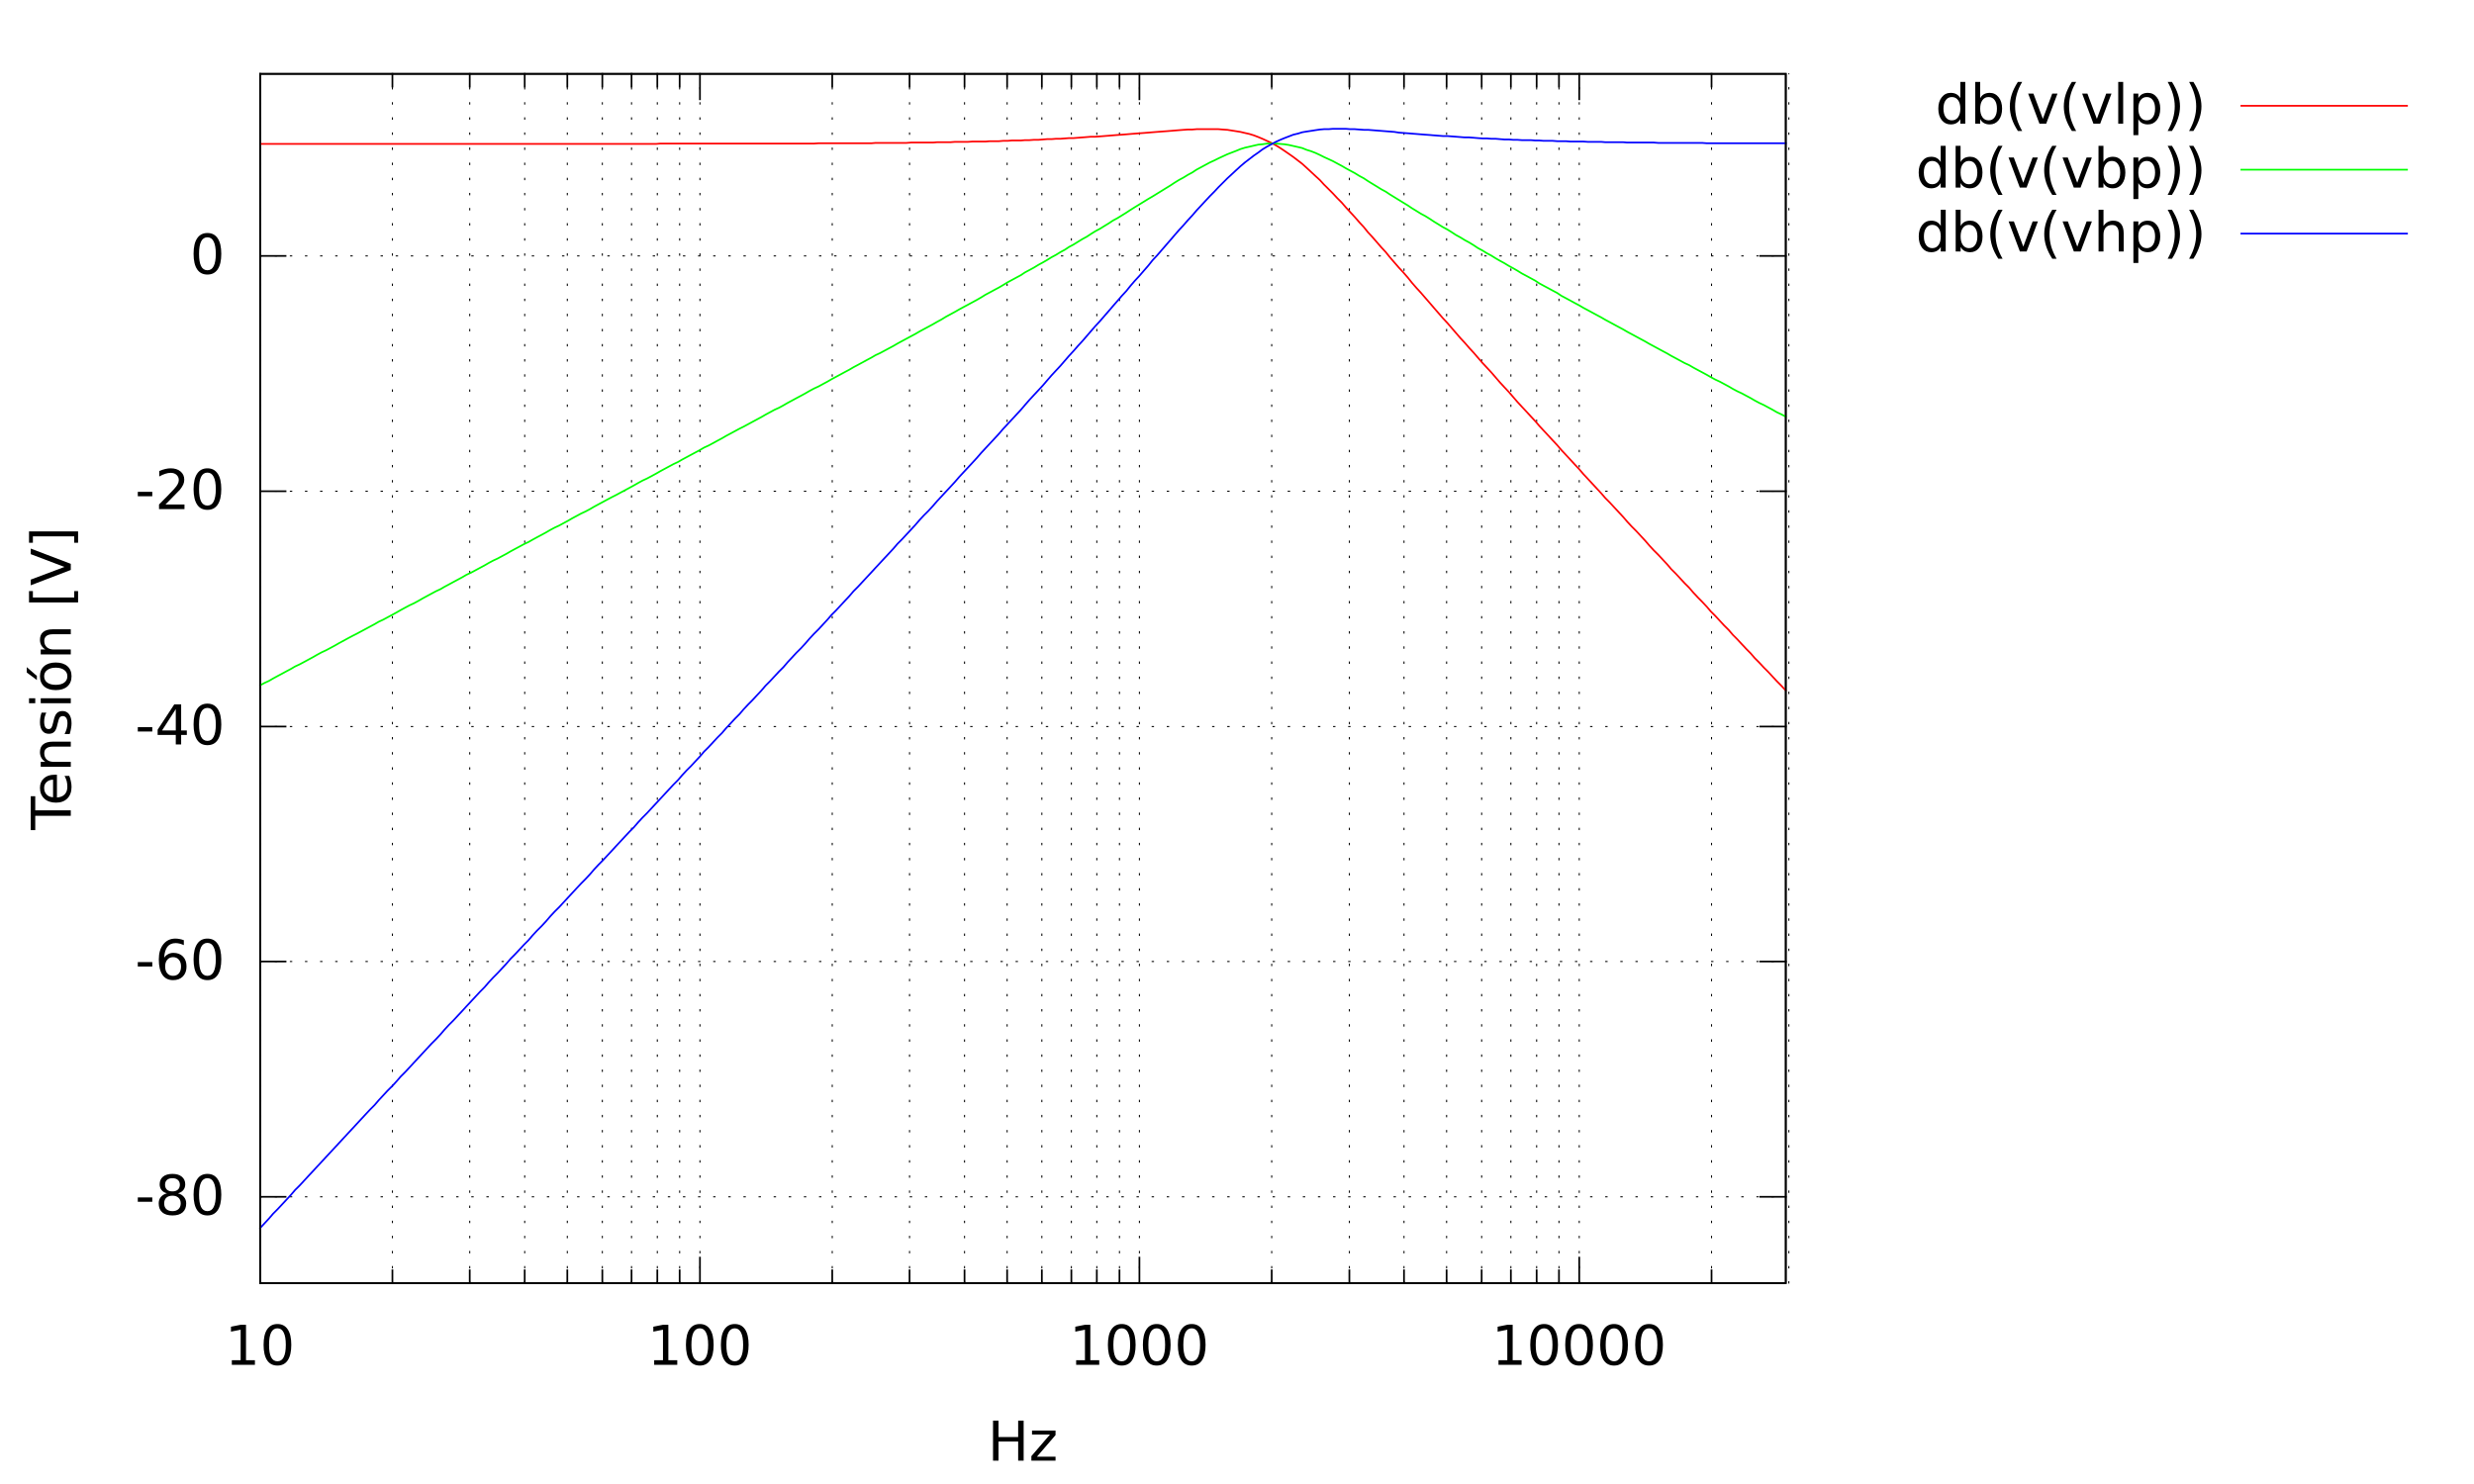
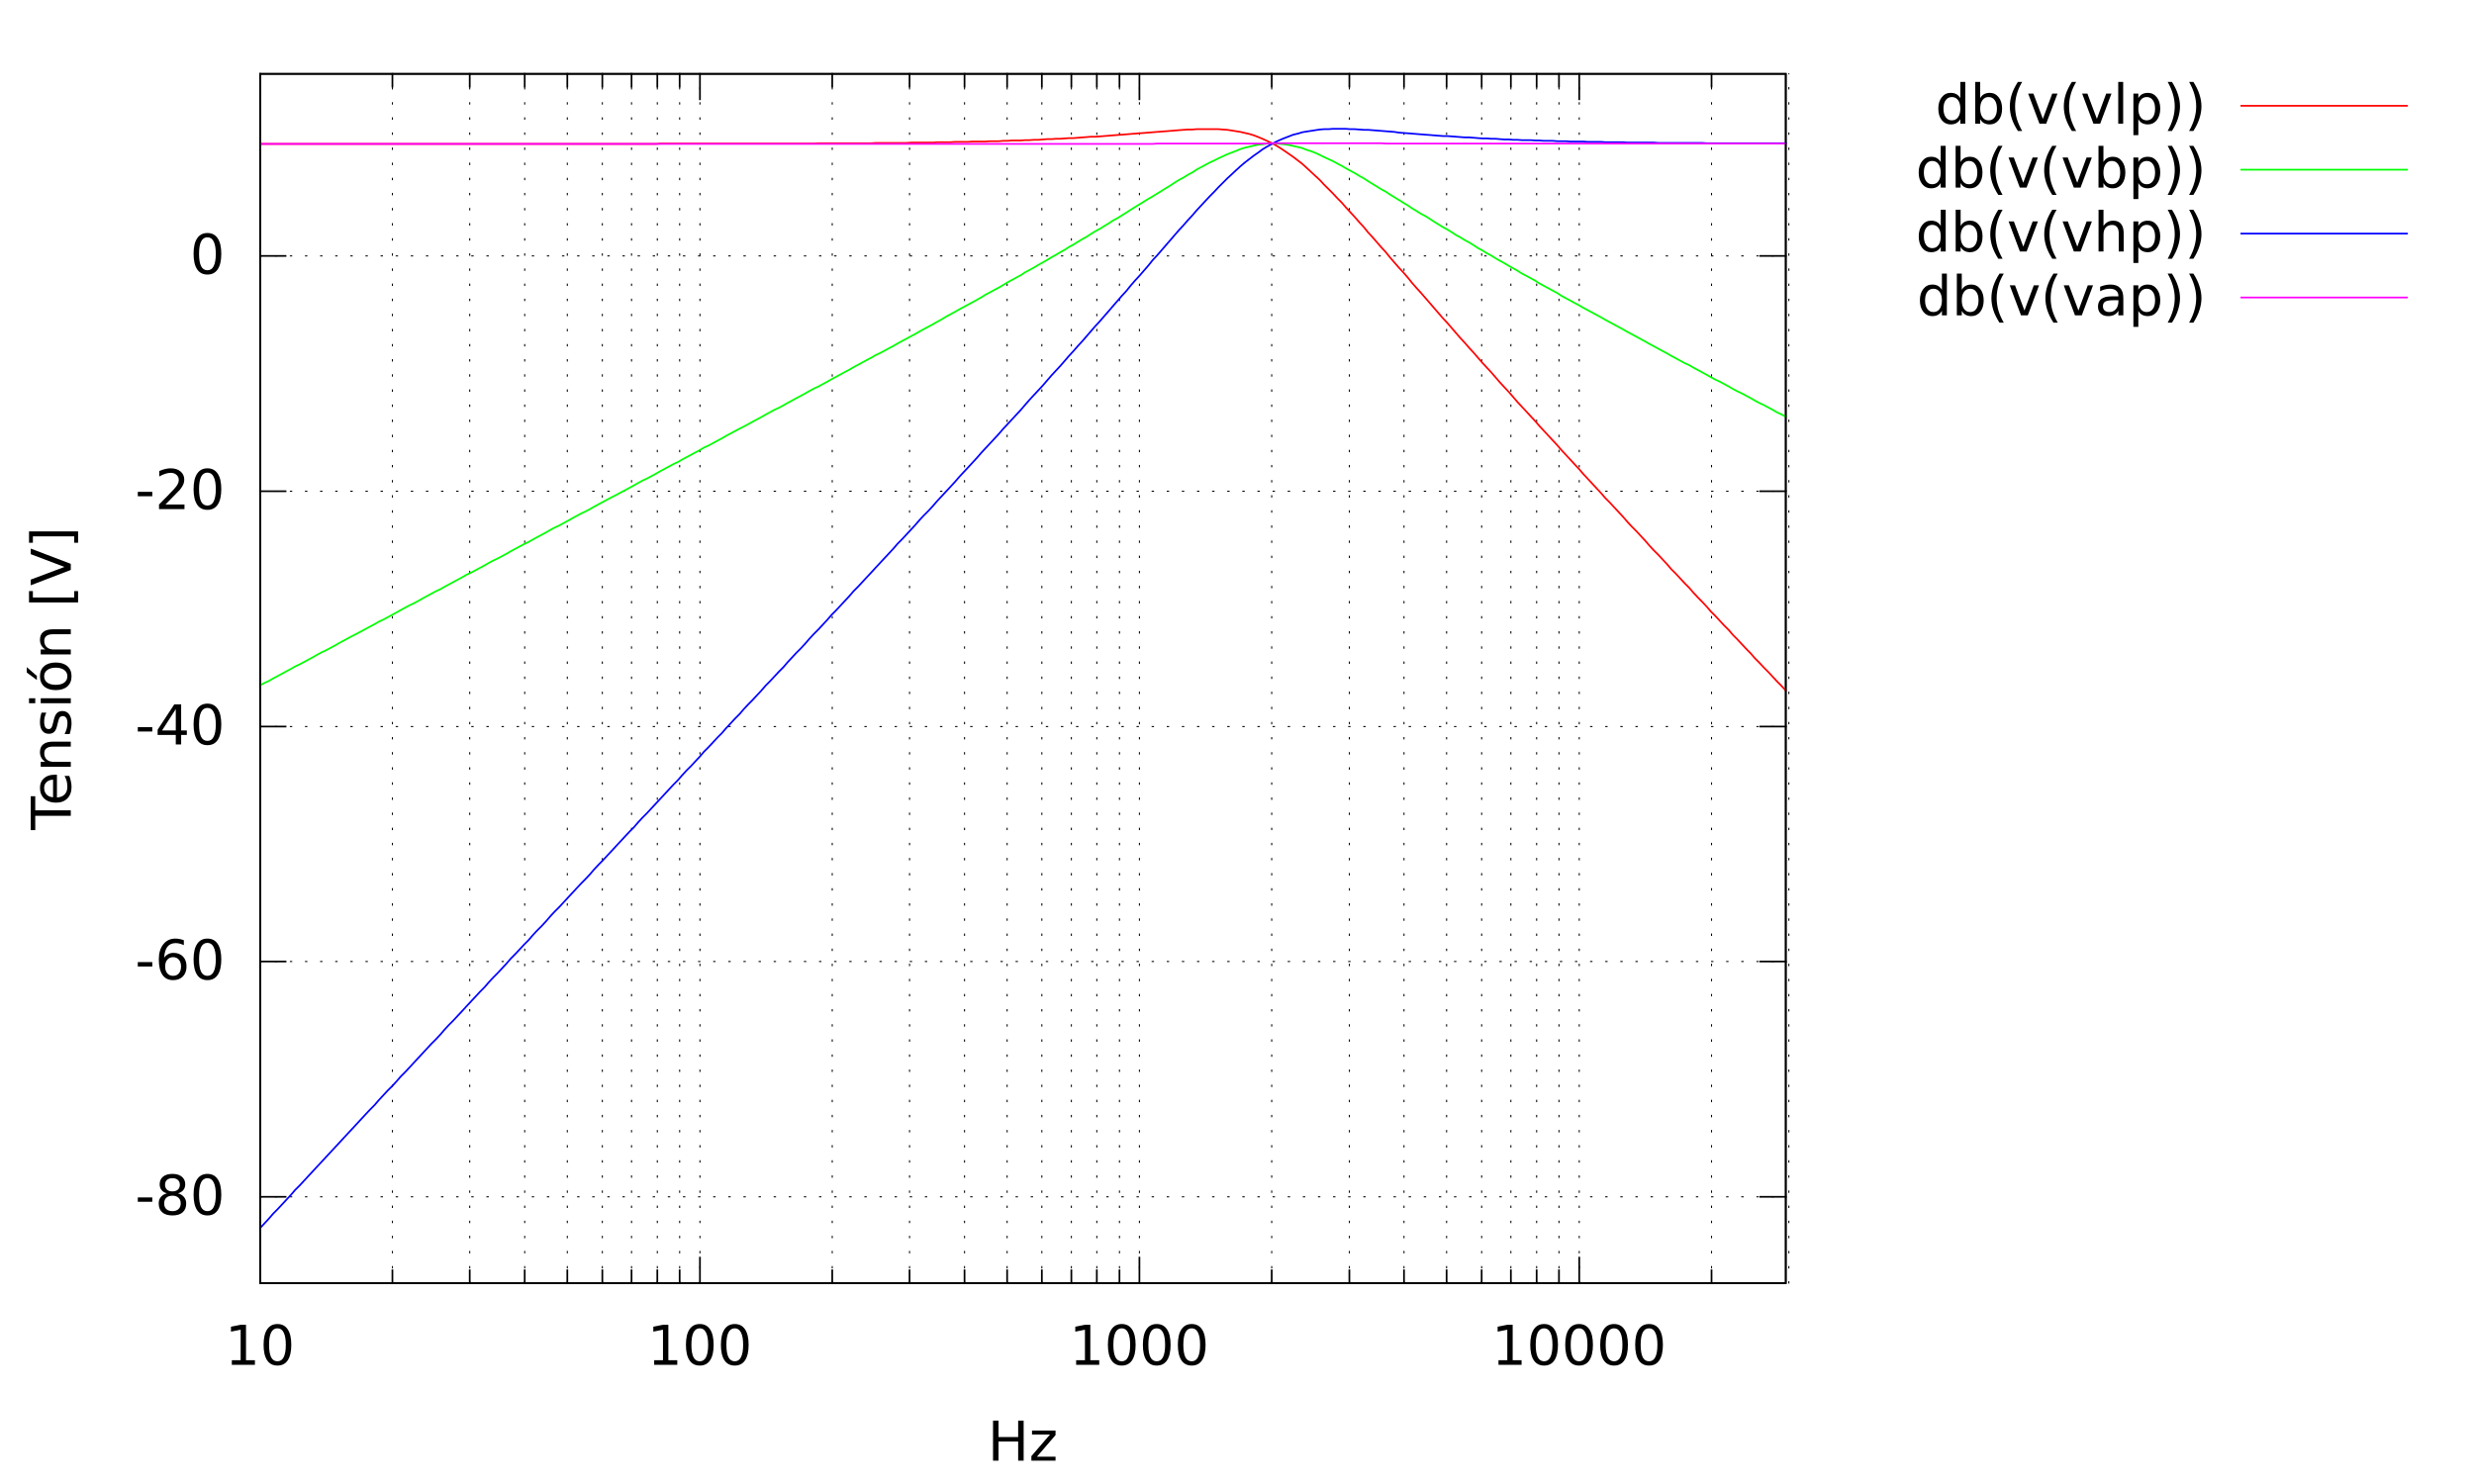
<svg xmlns="http://www.w3.org/2000/svg" viewBox="0 0 480 288" height="288" width="480" xml:space="preserve" id="svg2" version="1.1">
  <defs id="defs6" />
  <g transform="matrix(1.333333,0,0,-1.333333,0,288)" id="g10">
    <g transform="scale(0.1)" id="g12">
      <path id="path14" style="fill:none;stroke:#000000;stroke-width:1.5;stroke-linecap:square;stroke-linejoin:miter;stroke-miterlimit:3.8;stroke-dasharray:2, 20;stroke-dashoffset:0;stroke-opacity:1" d="m 378.52,418.012 h 2220" />
      <path id="path16" style="fill:none;stroke:#000000;stroke-width:2.5;stroke-linecap:square;stroke-linejoin:miter;stroke-miterlimit:3.8;stroke-dasharray:none;stroke-opacity:1" d="m 378.52,418.012 h 36.992" />
      <path id="path18" style="fill:none;stroke:#000000;stroke-width:2.5;stroke-linecap:square;stroke-linejoin:miter;stroke-miterlimit:3.8;stroke-dasharray:none;stroke-opacity:1" d="m 2598.52,418.012 h -37.04" />
      <g transform="scale(10)" id="g20">
        <text id="text24" style="font-variant:normal;font-weight:normal;font-size:8px;font-family:'DejaVu Sans';-inkscape-font-specification:DejaVuSans;writing-mode:lr-tb;fill:#000000;fill-opacity:1;fill-rule:nonzero;stroke:none" transform="matrix(1,0,0,-1,19.6602,39.1992)">
          <tspan id="tspan22" y="0" x="0 2.88 7.968">-80</tspan>
        </text>
      </g>
      <path id="path26" style="fill:none;stroke:#000000;stroke-width:1.5;stroke-linecap:square;stroke-linejoin:miter;stroke-miterlimit:3.8;stroke-dasharray:2, 20;stroke-dashoffset:0;stroke-opacity:1" d="m 378.52,760.512 h 2220" />
      <path id="path28" style="fill:none;stroke:#000000;stroke-width:2.5;stroke-linecap:square;stroke-linejoin:miter;stroke-miterlimit:3.8;stroke-dasharray:none;stroke-opacity:1" d="m 378.52,760.512 h 36.992" />
      <path id="path30" style="fill:none;stroke:#000000;stroke-width:2.5;stroke-linecap:square;stroke-linejoin:miter;stroke-miterlimit:3.8;stroke-dasharray:none;stroke-opacity:1" d="m 2598.52,760.512 h -37.04" />
      <g transform="scale(10)" id="g32">
        <text id="text36" style="font-variant:normal;font-weight:normal;font-size:8px;font-family:'DejaVu Sans';-inkscape-font-specification:DejaVuSans;writing-mode:lr-tb;fill:#000000;fill-opacity:1;fill-rule:nonzero;stroke:none" transform="matrix(1,0,0,-1,19.6602,73.4492)">
          <tspan id="tspan34" y="0" x="0 2.88 7.968">-60</tspan>
        </text>
      </g>
      <path id="path38" style="fill:none;stroke:#000000;stroke-width:1.5;stroke-linecap:square;stroke-linejoin:miter;stroke-miterlimit:3.8;stroke-dasharray:2, 20;stroke-dashoffset:0;stroke-opacity:1" d="m 378.52,1102.5 h 2220" />
      <path id="path40" style="fill:none;stroke:#000000;stroke-width:2.5;stroke-linecap:square;stroke-linejoin:miter;stroke-miterlimit:3.8;stroke-dasharray:none;stroke-opacity:1" d="m 378.52,1102.5 h 36.992" />
      <path id="path42" style="fill:none;stroke:#000000;stroke-width:2.5;stroke-linecap:square;stroke-linejoin:miter;stroke-miterlimit:3.8;stroke-dasharray:none;stroke-opacity:1" d="m 2598.52,1102.5 h -37.04" />
      <g transform="scale(10)" id="g44">
        <text id="text48" style="font-variant:normal;font-weight:normal;font-size:8px;font-family:'DejaVu Sans';-inkscape-font-specification:DejaVuSans;writing-mode:lr-tb;fill:#000000;fill-opacity:1;fill-rule:nonzero;stroke:none" transform="matrix(1,0,0,-1,19.6602,107.648)">
          <tspan id="tspan46" y="0" x="0 2.88 7.968">-40</tspan>
        </text>
      </g>
      <path id="path50" style="fill:none;stroke:#000000;stroke-width:1.5;stroke-linecap:square;stroke-linejoin:miter;stroke-miterlimit:3.8;stroke-dasharray:2, 20;stroke-dashoffset:0;stroke-opacity:1" d="m 378.52,1445 h 2220" />
      <path id="path52" style="fill:none;stroke:#000000;stroke-width:2.5;stroke-linecap:square;stroke-linejoin:miter;stroke-miterlimit:3.8;stroke-dasharray:none;stroke-opacity:1" d="m 378.52,1445 h 36.992" />
      <path id="path54" style="fill:none;stroke:#000000;stroke-width:2.5;stroke-linecap:square;stroke-linejoin:miter;stroke-miterlimit:3.8;stroke-dasharray:none;stroke-opacity:1" d="m 2598.52,1445 h -37.04" />
      <g transform="scale(10)" id="g56">
        <text id="text60" style="font-variant:normal;font-weight:normal;font-size:8px;font-family:'DejaVu Sans';-inkscape-font-specification:DejaVuSans;writing-mode:lr-tb;fill:#000000;fill-opacity:1;fill-rule:nonzero;stroke:none" transform="matrix(1,0,0,-1,19.6602,141.898)">
          <tspan id="tspan58" y="0" x="0 2.88 7.968">-20</tspan>
        </text>
      </g>
      <path id="path62" style="fill:none;stroke:#000000;stroke-width:1.5;stroke-linecap:square;stroke-linejoin:miter;stroke-miterlimit:3.8;stroke-dasharray:2, 20;stroke-dashoffset:0;stroke-opacity:1" d="m 378.52,1787.5 h 2220" />
      <path id="path64" style="fill:none;stroke:#000000;stroke-width:2.5;stroke-linecap:square;stroke-linejoin:miter;stroke-miterlimit:3.8;stroke-dasharray:none;stroke-opacity:1" d="m 378.52,1787.5 h 36.992" />
      <path id="path66" style="fill:none;stroke:#000000;stroke-width:2.5;stroke-linecap:square;stroke-linejoin:miter;stroke-miterlimit:3.8;stroke-dasharray:none;stroke-opacity:1" d="m 2598.52,1787.5 h -37.04" />
      <g transform="scale(10)" id="g68">
        <text id="text72" style="font-variant:normal;font-weight:normal;font-size:8px;font-family:'DejaVu Sans';-inkscape-font-specification:DejaVuSans;writing-mode:lr-tb;fill:#000000;fill-opacity:1;fill-rule:nonzero;stroke:none" transform="matrix(1,0,0,-1,27.6367,176.148)">
          <tspan id="tspan70" y="0" x="0">0</tspan>
        </text>
      </g>
      <path id="path74" style="fill:none;stroke:#000000;stroke-width:1.5;stroke-linecap:square;stroke-linejoin:miter;stroke-miterlimit:3.8;stroke-dasharray:2, 20;stroke-dashoffset:0;stroke-opacity:1" d="m 378.52,292.5 v 1760" />
      <path id="path76" style="fill:none;stroke:#000000;stroke-width:2.5;stroke-linecap:square;stroke-linejoin:miter;stroke-miterlimit:3.8;stroke-dasharray:none;stroke-opacity:1" d="m 378.52,292.5 v 36.988" />
      <path id="path78" style="fill:none;stroke:#000000;stroke-width:2.5;stroke-linecap:square;stroke-linejoin:miter;stroke-miterlimit:3.8;stroke-dasharray:none;stroke-opacity:1" d="m 378.52,2052.5 v -36.99" />
      <g transform="scale(10)" id="g80">
        <text id="text84" style="font-variant:normal;font-weight:normal;font-size:8px;font-family:'DejaVu Sans';-inkscape-font-specification:DejaVuSans;writing-mode:lr-tb;fill:#000000;fill-opacity:1;fill-rule:nonzero;stroke:none" transform="matrix(1,0,0,-1,32.7344,17.3477)">
          <tspan id="tspan82" y="0" x="0 5.088">10</tspan>
        </text>
      </g>
      <path id="path86" style="fill:none;stroke:#000000;stroke-width:1.5;stroke-linecap:square;stroke-linejoin:miter;stroke-miterlimit:3.8;stroke-dasharray:2, 20;stroke-dashoffset:0;stroke-opacity:1" d="m 571.02,292.5 v 1760" />
      <path id="path88" style="fill:none;stroke:#000000;stroke-width:2.5;stroke-linecap:square;stroke-linejoin:miter;stroke-miterlimit:3.8;stroke-dasharray:none;stroke-opacity:1" d="m 571.02,292.5 v 18.52" />
      <path id="path90" style="fill:none;stroke:#000000;stroke-width:2.5;stroke-linecap:square;stroke-linejoin:miter;stroke-miterlimit:3.8;stroke-dasharray:none;stroke-opacity:1" d="m 571.02,2052.5 v -18.52" />
      <path id="path92" style="fill:none;stroke:#000000;stroke-width:1.5;stroke-linecap:square;stroke-linejoin:miter;stroke-miterlimit:3.8;stroke-dasharray:2, 20;stroke-dashoffset:0;stroke-opacity:1" d="m 683.52,292.5 v 1760" />
      <path id="path94" style="fill:none;stroke:#000000;stroke-width:2.5;stroke-linecap:square;stroke-linejoin:miter;stroke-miterlimit:3.8;stroke-dasharray:none;stroke-opacity:1" d="m 683.52,292.5 v 18.52" />
      <path id="path96" style="fill:none;stroke:#000000;stroke-width:2.5;stroke-linecap:square;stroke-linejoin:miter;stroke-miterlimit:3.8;stroke-dasharray:none;stroke-opacity:1" d="m 683.52,2052.5 v -18.52" />
      <path id="path98" style="fill:none;stroke:#000000;stroke-width:1.5;stroke-linecap:square;stroke-linejoin:miter;stroke-miterlimit:3.8;stroke-dasharray:2, 20;stroke-dashoffset:0;stroke-opacity:1" d="m 763.52,292.5 v 1760" />
      <path id="path100" style="fill:none;stroke:#000000;stroke-width:2.5;stroke-linecap:square;stroke-linejoin:miter;stroke-miterlimit:3.8;stroke-dasharray:none;stroke-opacity:1" d="m 763.52,292.5 v 18.52" />
      <path id="path102" style="fill:none;stroke:#000000;stroke-width:2.5;stroke-linecap:square;stroke-linejoin:miter;stroke-miterlimit:3.8;stroke-dasharray:none;stroke-opacity:1" d="m 763.52,2052.5 v -18.52" />
      <path id="path104" style="fill:none;stroke:#000000;stroke-width:1.5;stroke-linecap:square;stroke-linejoin:miter;stroke-miterlimit:3.8;stroke-dasharray:2, 20;stroke-dashoffset:0;stroke-opacity:1" d="m 825.512,292.5 v 1760" />
      <path id="path106" style="fill:none;stroke:#000000;stroke-width:2.5;stroke-linecap:square;stroke-linejoin:miter;stroke-miterlimit:3.8;stroke-dasharray:none;stroke-opacity:1" d="m 825.512,292.5 v 18.52" />
      <path id="path108" style="fill:none;stroke:#000000;stroke-width:2.5;stroke-linecap:square;stroke-linejoin:miter;stroke-miterlimit:3.8;stroke-dasharray:none;stroke-opacity:1" d="m 825.512,2052.5 v -18.52" />
      <path id="path110" style="fill:none;stroke:#000000;stroke-width:1.5;stroke-linecap:square;stroke-linejoin:miter;stroke-miterlimit:3.8;stroke-dasharray:2, 20;stroke-dashoffset:0;stroke-opacity:1" d="m 876.48,292.5 v 1760" />
      <path id="path112" style="fill:none;stroke:#000000;stroke-width:2.5;stroke-linecap:square;stroke-linejoin:miter;stroke-miterlimit:3.8;stroke-dasharray:none;stroke-opacity:1" d="m 876.48,292.5 v 18.52" />
      <path id="path114" style="fill:none;stroke:#000000;stroke-width:2.5;stroke-linecap:square;stroke-linejoin:miter;stroke-miterlimit:3.8;stroke-dasharray:none;stroke-opacity:1" d="m 876.48,2052.5 v -18.52" />
      <path id="path116" style="fill:none;stroke:#000000;stroke-width:1.5;stroke-linecap:square;stroke-linejoin:miter;stroke-miterlimit:3.8;stroke-dasharray:2, 20;stroke-dashoffset:0;stroke-opacity:1" d="m 918.98,292.5 v 1760" />
      <path id="path118" style="fill:none;stroke:#000000;stroke-width:2.5;stroke-linecap:square;stroke-linejoin:miter;stroke-miterlimit:3.8;stroke-dasharray:none;stroke-opacity:1" d="m 918.98,292.5 v 18.52" />
      <path id="path120" style="fill:none;stroke:#000000;stroke-width:2.5;stroke-linecap:square;stroke-linejoin:miter;stroke-miterlimit:3.8;stroke-dasharray:none;stroke-opacity:1" d="m 918.98,2052.5 v -18.52" />
      <path id="path122" style="fill:none;stroke:#000000;stroke-width:1.5;stroke-linecap:square;stroke-linejoin:miter;stroke-miterlimit:3.8;stroke-dasharray:2, 20;stroke-dashoffset:0;stroke-opacity:1" d="m 956.48,292.5 v 1760" />
      <path id="path124" style="fill:none;stroke:#000000;stroke-width:2.5;stroke-linecap:square;stroke-linejoin:miter;stroke-miterlimit:3.8;stroke-dasharray:none;stroke-opacity:1" d="m 956.48,292.5 v 18.52" />
      <path id="path126" style="fill:none;stroke:#000000;stroke-width:2.5;stroke-linecap:square;stroke-linejoin:miter;stroke-miterlimit:3.8;stroke-dasharray:none;stroke-opacity:1" d="m 956.48,2052.5 v -18.52" />
      <path id="path128" style="fill:none;stroke:#000000;stroke-width:1.5;stroke-linecap:square;stroke-linejoin:miter;stroke-miterlimit:3.8;stroke-dasharray:2, 20;stroke-dashoffset:0;stroke-opacity:1" d="m 988.98,292.5 v 1760" />
      <path id="path130" style="fill:none;stroke:#000000;stroke-width:2.5;stroke-linecap:square;stroke-linejoin:miter;stroke-miterlimit:3.8;stroke-dasharray:none;stroke-opacity:1" d="m 988.98,292.5 v 18.52" />
      <path id="path132" style="fill:none;stroke:#000000;stroke-width:2.5;stroke-linecap:square;stroke-linejoin:miter;stroke-miterlimit:3.8;stroke-dasharray:none;stroke-opacity:1" d="m 988.98,2052.5 v -18.52" />
      <path id="path134" style="fill:none;stroke:#000000;stroke-width:1.5;stroke-linecap:square;stroke-linejoin:miter;stroke-miterlimit:3.8;stroke-dasharray:2, 20;stroke-dashoffset:0;stroke-opacity:1" d="m 1018.52,292.5 v 1760" />
      <path id="path136" style="fill:none;stroke:#000000;stroke-width:2.5;stroke-linecap:square;stroke-linejoin:miter;stroke-miterlimit:3.8;stroke-dasharray:none;stroke-opacity:1" d="m 1018.52,292.5 v 36.988" />
      <path id="path138" style="fill:none;stroke:#000000;stroke-width:2.5;stroke-linecap:square;stroke-linejoin:miter;stroke-miterlimit:3.8;stroke-dasharray:none;stroke-opacity:1" d="m 1018.52,2052.5 v -36.99" />
      <g transform="scale(10)" id="g140">
        <text id="text144" style="font-variant:normal;font-weight:normal;font-size:8px;font-family:'DejaVu Sans';-inkscape-font-specification:DejaVuSans;writing-mode:lr-tb;fill:#000000;fill-opacity:1;fill-rule:nonzero;stroke:none" transform="matrix(1,0,0,-1,94.1914,17.3477)">
          <tspan id="tspan142" y="0" x="0 5.088 10.176">100</tspan>
        </text>
      </g>
      <path id="path146" style="fill:none;stroke:#000000;stroke-width:1.5;stroke-linecap:square;stroke-linejoin:miter;stroke-miterlimit:3.8;stroke-dasharray:2, 20;stroke-dashoffset:0;stroke-opacity:1" d="m 1211.02,292.5 v 1760" />
      <path id="path148" style="fill:none;stroke:#000000;stroke-width:2.5;stroke-linecap:square;stroke-linejoin:miter;stroke-miterlimit:3.8;stroke-dasharray:none;stroke-opacity:1" d="m 1211.02,292.5 v 18.52" />
      <path id="path150" style="fill:none;stroke:#000000;stroke-width:2.5;stroke-linecap:square;stroke-linejoin:miter;stroke-miterlimit:3.8;stroke-dasharray:none;stroke-opacity:1" d="m 1211.02,2052.5 v -18.52" />
      <path id="path152" style="fill:none;stroke:#000000;stroke-width:1.5;stroke-linecap:square;stroke-linejoin:miter;stroke-miterlimit:3.8;stroke-dasharray:2, 20;stroke-dashoffset:0;stroke-opacity:1" d="m 1323.52,292.5 v 1760" />
      <path id="path154" style="fill:none;stroke:#000000;stroke-width:2.5;stroke-linecap:square;stroke-linejoin:miter;stroke-miterlimit:3.8;stroke-dasharray:none;stroke-opacity:1" d="m 1323.52,292.5 v 18.52" />
      <path id="path156" style="fill:none;stroke:#000000;stroke-width:2.5;stroke-linecap:square;stroke-linejoin:miter;stroke-miterlimit:3.8;stroke-dasharray:none;stroke-opacity:1" d="m 1323.52,2052.5 v -18.52" />
      <path id="path158" style="fill:none;stroke:#000000;stroke-width:1.5;stroke-linecap:square;stroke-linejoin:miter;stroke-miterlimit:3.8;stroke-dasharray:2, 20;stroke-dashoffset:0;stroke-opacity:1" d="m 1403.52,292.5 v 1760" />
      <path id="path160" style="fill:none;stroke:#000000;stroke-width:2.5;stroke-linecap:square;stroke-linejoin:miter;stroke-miterlimit:3.8;stroke-dasharray:none;stroke-opacity:1" d="m 1403.52,292.5 v 18.52" />
      <path id="path162" style="fill:none;stroke:#000000;stroke-width:2.5;stroke-linecap:square;stroke-linejoin:miter;stroke-miterlimit:3.8;stroke-dasharray:none;stroke-opacity:1" d="m 1403.52,2052.5 v -18.52" />
      <path id="path164" style="fill:none;stroke:#000000;stroke-width:1.5;stroke-linecap:square;stroke-linejoin:miter;stroke-miterlimit:3.8;stroke-dasharray:2, 20;stroke-dashoffset:0;stroke-opacity:1" d="m 1465.51,292.5 v 1760" />
      <path id="path166" style="fill:none;stroke:#000000;stroke-width:2.5;stroke-linecap:square;stroke-linejoin:miter;stroke-miterlimit:3.8;stroke-dasharray:none;stroke-opacity:1" d="m 1465.51,292.5 v 18.52" />
      <path id="path168" style="fill:none;stroke:#000000;stroke-width:2.5;stroke-linecap:square;stroke-linejoin:miter;stroke-miterlimit:3.8;stroke-dasharray:none;stroke-opacity:1" d="m 1465.51,2052.5 v -18.52" />
      <path id="path170" style="fill:none;stroke:#000000;stroke-width:1.5;stroke-linecap:square;stroke-linejoin:miter;stroke-miterlimit:3.8;stroke-dasharray:2, 20;stroke-dashoffset:0;stroke-opacity:1" d="m 1516.02,292.5 v 1760" />
      <path id="path172" style="fill:none;stroke:#000000;stroke-width:2.5;stroke-linecap:square;stroke-linejoin:miter;stroke-miterlimit:3.8;stroke-dasharray:none;stroke-opacity:1" d="m 1516.02,292.5 v 18.52" />
      <path id="path174" style="fill:none;stroke:#000000;stroke-width:2.5;stroke-linecap:square;stroke-linejoin:miter;stroke-miterlimit:3.8;stroke-dasharray:none;stroke-opacity:1" d="m 1516.02,2052.5 v -18.52" />
      <path id="path176" style="fill:none;stroke:#000000;stroke-width:1.5;stroke-linecap:square;stroke-linejoin:miter;stroke-miterlimit:3.8;stroke-dasharray:2, 20;stroke-dashoffset:0;stroke-opacity:1" d="m 1558.98,292.5 v 1760" />
      <path id="path178" style="fill:none;stroke:#000000;stroke-width:2.5;stroke-linecap:square;stroke-linejoin:miter;stroke-miterlimit:3.8;stroke-dasharray:none;stroke-opacity:1" d="m 1558.98,292.5 v 18.52" />
      <path id="path180" style="fill:none;stroke:#000000;stroke-width:2.5;stroke-linecap:square;stroke-linejoin:miter;stroke-miterlimit:3.8;stroke-dasharray:none;stroke-opacity:1" d="m 1558.98,2052.5 v -18.52" />
      <path id="path182" style="fill:none;stroke:#000000;stroke-width:1.5;stroke-linecap:square;stroke-linejoin:miter;stroke-miterlimit:3.8;stroke-dasharray:2, 20;stroke-dashoffset:0;stroke-opacity:1" d="m 1596.02,292.5 v 1760" />
      <path id="path184" style="fill:none;stroke:#000000;stroke-width:2.5;stroke-linecap:square;stroke-linejoin:miter;stroke-miterlimit:3.8;stroke-dasharray:none;stroke-opacity:1" d="m 1596.02,292.5 v 18.52" />
      <path id="path186" style="fill:none;stroke:#000000;stroke-width:2.5;stroke-linecap:square;stroke-linejoin:miter;stroke-miterlimit:3.8;stroke-dasharray:none;stroke-opacity:1" d="m 1596.02,2052.5 v -18.52" />
      <path id="path188" style="fill:none;stroke:#000000;stroke-width:1.5;stroke-linecap:square;stroke-linejoin:miter;stroke-miterlimit:3.8;stroke-dasharray:2, 20;stroke-dashoffset:0;stroke-opacity:1" d="m 1628.98,292.5 v 1760" />
      <path id="path190" style="fill:none;stroke:#000000;stroke-width:2.5;stroke-linecap:square;stroke-linejoin:miter;stroke-miterlimit:3.8;stroke-dasharray:none;stroke-opacity:1" d="m 1628.98,292.5 v 18.52" />
      <path id="path192" style="fill:none;stroke:#000000;stroke-width:2.5;stroke-linecap:square;stroke-linejoin:miter;stroke-miterlimit:3.8;stroke-dasharray:none;stroke-opacity:1" d="m 1628.98,2052.5 v -18.52" />
      <path id="path194" style="fill:none;stroke:#000000;stroke-width:1.5;stroke-linecap:square;stroke-linejoin:miter;stroke-miterlimit:3.8;stroke-dasharray:2, 20;stroke-dashoffset:0;stroke-opacity:1" d="m 1658.01,292.5 v 1760" />
      <path id="path196" style="fill:none;stroke:#000000;stroke-width:2.5;stroke-linecap:square;stroke-linejoin:miter;stroke-miterlimit:3.8;stroke-dasharray:none;stroke-opacity:1" d="m 1658.01,292.5 v 36.988" />
      <path id="path198" style="fill:none;stroke:#000000;stroke-width:2.5;stroke-linecap:square;stroke-linejoin:miter;stroke-miterlimit:3.8;stroke-dasharray:none;stroke-opacity:1" d="m 1658.01,2052.5 v -36.99" />
      <g transform="scale(10)" id="g200">
        <text id="text204" style="font-variant:normal;font-weight:normal;font-size:8px;font-family:'DejaVu Sans';-inkscape-font-specification:DejaVuSans;writing-mode:lr-tb;fill:#000000;fill-opacity:1;fill-rule:nonzero;stroke:none" transform="matrix(1,0,0,-1,155.594,17.3477)">
          <tspan id="tspan202" y="0" x="0 5.088 10.176 15.264">1000</tspan>
        </text>
      </g>
      <path id="path206" style="fill:none;stroke:#000000;stroke-width:1.5;stroke-linecap:square;stroke-linejoin:miter;stroke-miterlimit:3.8;stroke-dasharray:2, 20;stroke-dashoffset:0;stroke-opacity:1" d="m 1850.51,292.5 v 1760" />
      <path id="path208" style="fill:none;stroke:#000000;stroke-width:2.5;stroke-linecap:square;stroke-linejoin:miter;stroke-miterlimit:3.8;stroke-dasharray:none;stroke-opacity:1" d="m 1850.51,292.5 v 18.52" />
      <path id="path210" style="fill:none;stroke:#000000;stroke-width:2.5;stroke-linecap:square;stroke-linejoin:miter;stroke-miterlimit:3.8;stroke-dasharray:none;stroke-opacity:1" d="m 1850.51,2052.5 v -18.52" />
      <path id="path212" style="fill:none;stroke:#000000;stroke-width:1.5;stroke-linecap:square;stroke-linejoin:miter;stroke-miterlimit:3.8;stroke-dasharray:2, 20;stroke-dashoffset:0;stroke-opacity:1" d="m 1963.52,292.5 v 1760" />
      <path id="path214" style="fill:none;stroke:#000000;stroke-width:2.5;stroke-linecap:square;stroke-linejoin:miter;stroke-miterlimit:3.8;stroke-dasharray:none;stroke-opacity:1" d="m 1963.52,292.5 v 18.52" />
      <path id="path216" style="fill:none;stroke:#000000;stroke-width:2.5;stroke-linecap:square;stroke-linejoin:miter;stroke-miterlimit:3.8;stroke-dasharray:none;stroke-opacity:1" d="m 1963.52,2052.5 v -18.52" />
      <path id="path218" style="fill:none;stroke:#000000;stroke-width:1.5;stroke-linecap:square;stroke-linejoin:miter;stroke-miterlimit:3.8;stroke-dasharray:2, 20;stroke-dashoffset:0;stroke-opacity:1" d="m 2043.01,292.5 v 1760" />
      <path id="path220" style="fill:none;stroke:#000000;stroke-width:2.5;stroke-linecap:square;stroke-linejoin:miter;stroke-miterlimit:3.8;stroke-dasharray:none;stroke-opacity:1" d="m 2043.01,292.5 v 18.52" />
      <path id="path222" style="fill:none;stroke:#000000;stroke-width:2.5;stroke-linecap:square;stroke-linejoin:miter;stroke-miterlimit:3.8;stroke-dasharray:none;stroke-opacity:1" d="m 2043.01,2052.5 v -18.52" />
      <path id="path224" style="fill:none;stroke:#000000;stroke-width:1.5;stroke-linecap:square;stroke-linejoin:miter;stroke-miterlimit:3.8;stroke-dasharray:2, 20;stroke-dashoffset:0;stroke-opacity:1" d="m 2105,292.5 v 1760" />
      <path id="path226" style="fill:none;stroke:#000000;stroke-width:2.5;stroke-linecap:square;stroke-linejoin:miter;stroke-miterlimit:3.8;stroke-dasharray:none;stroke-opacity:1" d="m 2105,292.5 v 18.52" />
      <path id="path228" style="fill:none;stroke:#000000;stroke-width:2.5;stroke-linecap:square;stroke-linejoin:miter;stroke-miterlimit:3.8;stroke-dasharray:none;stroke-opacity:1" d="m 2105,2052.5 v -18.52" />
      <path id="path230" style="fill:none;stroke:#000000;stroke-width:1.5;stroke-linecap:square;stroke-linejoin:miter;stroke-miterlimit:3.8;stroke-dasharray:2, 20;stroke-dashoffset:0;stroke-opacity:1" d="m 2156.02,292.5 v 1760" />
      <path id="path232" style="fill:none;stroke:#000000;stroke-width:2.5;stroke-linecap:square;stroke-linejoin:miter;stroke-miterlimit:3.8;stroke-dasharray:none;stroke-opacity:1" d="m 2156.02,292.5 v 18.52" />
      <path id="path234" style="fill:none;stroke:#000000;stroke-width:2.5;stroke-linecap:square;stroke-linejoin:miter;stroke-miterlimit:3.8;stroke-dasharray:none;stroke-opacity:1" d="m 2156.02,2052.5 v -18.52" />
      <path id="path236" style="fill:none;stroke:#000000;stroke-width:1.5;stroke-linecap:square;stroke-linejoin:miter;stroke-miterlimit:3.8;stroke-dasharray:2, 20;stroke-dashoffset:0;stroke-opacity:1" d="m 2198.52,292.5 v 1760" />
      <path id="path238" style="fill:none;stroke:#000000;stroke-width:2.5;stroke-linecap:square;stroke-linejoin:miter;stroke-miterlimit:3.8;stroke-dasharray:none;stroke-opacity:1" d="m 2198.52,292.5 v 18.52" />
      <path id="path240" style="fill:none;stroke:#000000;stroke-width:2.5;stroke-linecap:square;stroke-linejoin:miter;stroke-miterlimit:3.8;stroke-dasharray:none;stroke-opacity:1" d="m 2198.52,2052.5 v -18.52" />
      <path id="path242" style="fill:none;stroke:#000000;stroke-width:1.5;stroke-linecap:square;stroke-linejoin:miter;stroke-miterlimit:3.8;stroke-dasharray:2, 20;stroke-dashoffset:0;stroke-opacity:1" d="m 2236.02,292.5 v 1760" />
      <path id="path244" style="fill:none;stroke:#000000;stroke-width:2.5;stroke-linecap:square;stroke-linejoin:miter;stroke-miterlimit:3.8;stroke-dasharray:none;stroke-opacity:1" d="m 2236.02,292.5 v 18.52" />
      <path id="path246" style="fill:none;stroke:#000000;stroke-width:2.5;stroke-linecap:square;stroke-linejoin:miter;stroke-miterlimit:3.8;stroke-dasharray:none;stroke-opacity:1" d="m 2236.02,2052.5 v -18.52" />
      <path id="path248" style="fill:none;stroke:#000000;stroke-width:1.5;stroke-linecap:square;stroke-linejoin:miter;stroke-miterlimit:3.8;stroke-dasharray:2, 20;stroke-dashoffset:0;stroke-opacity:1" d="m 2268.52,292.5 v 1760" />
      <path id="path250" style="fill:none;stroke:#000000;stroke-width:2.5;stroke-linecap:square;stroke-linejoin:miter;stroke-miterlimit:3.8;stroke-dasharray:none;stroke-opacity:1" d="m 2268.52,292.5 v 18.52" />
      <path id="path252" style="fill:none;stroke:#000000;stroke-width:2.5;stroke-linecap:square;stroke-linejoin:miter;stroke-miterlimit:3.8;stroke-dasharray:none;stroke-opacity:1" d="m 2268.52,2052.5 v -18.52" />
      <path id="path254" style="fill:none;stroke:#000000;stroke-width:1.5;stroke-linecap:square;stroke-linejoin:miter;stroke-miterlimit:3.8;stroke-dasharray:2, 20;stroke-dashoffset:0;stroke-opacity:1" d="m 2298.01,292.5 v 1760" />
      <path id="path256" style="fill:none;stroke:#000000;stroke-width:2.5;stroke-linecap:square;stroke-linejoin:miter;stroke-miterlimit:3.8;stroke-dasharray:none;stroke-opacity:1" d="m 2298.01,292.5 v 36.988" />
      <path id="path258" style="fill:none;stroke:#000000;stroke-width:2.5;stroke-linecap:square;stroke-linejoin:miter;stroke-miterlimit:3.8;stroke-dasharray:none;stroke-opacity:1" d="m 2298.01,2052.5 v -36.99" />
      <g transform="scale(10)" id="g260">
        <text id="text264" style="font-variant:normal;font-weight:normal;font-size:8px;font-family:'DejaVu Sans';-inkscape-font-specification:DejaVuSans;writing-mode:lr-tb;fill:#000000;fill-opacity:1;fill-rule:nonzero;stroke:none" transform="matrix(1,0,0,-1,217.051,17.3477)">
          <tspan id="tspan262" y="0" x="0 5.088 10.176 15.264 20.352">10000</tspan>
        </text>
      </g>
      <path id="path266" style="fill:none;stroke:#000000;stroke-width:1.5;stroke-linecap:square;stroke-linejoin:miter;stroke-miterlimit:3.8;stroke-dasharray:2, 20;stroke-dashoffset:0;stroke-opacity:1" d="m 2490.51,292.5 v 1760" />
      <path id="path268" style="fill:none;stroke:#000000;stroke-width:2.5;stroke-linecap:square;stroke-linejoin:miter;stroke-miterlimit:3.8;stroke-dasharray:none;stroke-opacity:1" d="m 2490.51,292.5 v 18.52" />
      <path id="path270" style="fill:none;stroke:#000000;stroke-width:2.5;stroke-linecap:square;stroke-linejoin:miter;stroke-miterlimit:3.8;stroke-dasharray:none;stroke-opacity:1" d="m 2490.51,2052.5 v -18.52" />
      <path id="path272" style="fill:none;stroke:#000000;stroke-width:1.5;stroke-linecap:square;stroke-linejoin:miter;stroke-miterlimit:3.8;stroke-dasharray:2, 20;stroke-dashoffset:0;stroke-opacity:1" d="m 2603.01,292.5 v 1760" />
      <path id="path274" style="fill:none;stroke:#000000;stroke-width:2.5;stroke-linecap:square;stroke-linejoin:miter;stroke-miterlimit:3.8;stroke-dasharray:none;stroke-opacity:1" d="m 378.52,292.5 h 2220 v 1760 h -2220 z" />
      <g transform="scale(10)" id="g276">
        <text id="text280" style="font-variant:normal;font-weight:normal;font-size:8px;font-family:'DejaVu Sans';-inkscape-font-specification:DejaVuSans;writing-mode:lr-tb;fill:#000000;fill-opacity:1;fill-rule:nonzero;stroke:none" transform="matrix(0,1,1,0,10.3008,95.207)">
          <tspan id="tspan278" y="0" x="0 3.52 8.44 13.504 17.664 19.88 24.768 29.832 32.368 35.488 40.96">Tensión [V]</tspan>
        </text>
        <text id="text286" style="font-variant:normal;font-weight:normal;font-size:8px;font-family:'DejaVu Sans';-inkscape-font-specification:DejaVuSans;writing-mode:lr-tb;fill:#000000;fill-opacity:1;fill-rule:nonzero;stroke:none" transform="matrix(1,0,0,-1,143.719,3.39844)">
          <tspan id="tspan282" y="0" x="0 6.008">Hz</tspan>
          <tspan id="tspan284" y="-194.602" x="137.895 142.967 148.039 151.159 155.887 159.007 163.735 165.951 171.023 174.143">db(v(vlp))</tspan>
        </text>
      </g>
      <path id="path288" style="fill:none;stroke:#ff0000;stroke-width:2.5;stroke-linecap:square;stroke-linejoin:miter;stroke-miterlimit:3.8;stroke-dasharray:none;stroke-opacity:1" d="M 3261.48,2006.02 H 3502.5" />
      <path id="path290" style="fill:none;stroke:#ff0000;stroke-width:2.5;stroke-linecap:square;stroke-linejoin:miter;stroke-miterlimit:3.8;stroke-dasharray:none;stroke-opacity:1" d="m 378.52,1950.51 h 575.968 l 6.024,0.51 h 223.978 l 6.53,0.46 h 76.99 l 5.97,0.51 h 45 l 6.53,0.51 h 31.99 l 6.02,0.51 h 19.49 l 6.48,0.51 h 19.03 l 6.48,0.46 h 18.98 l 6.53,0.51 h 13.01 l 5.97,0.51 h 6.53 l 6.48,0.51 h 13.01 l 5.97,0.51 h 6.53 l 6.48,0.46 h 6.53 l 6.48,0.51 6.02,0.51 h 6.48 l 6.48,0.51 h 6.53 l 6.48,0.51 6.02,0.46 h 6.48 l 6.53,0.51 12.96,1.02 6.02,0.51 h 6.48 l 6.53,0.46 6.48,0.51 6.53,0.51 5.97,0.51 6.53,0.51 6.48,0.46 6.48,0.51 6.02,0.51 6.48,0.51 6.53,0.51 6.48,0.46 6.53,0.51 5.97,0.51 6.53,0.51 6.48,0.51 6.48,0.46 6.53,0.51 5.97,0.51 6.53,0.51 6.48,0.51 6.53,0.46 h 6.48 l 6.02,0.51 h 31.99 l 6.48,-0.51 6.53,-0.46 12.96,-2.04 6.02,-0.97 6.48,-1.53 6.53,-1.48 6.48,-1.99 6.53,-2.5 5.97,-2.5 6.53,-3.01 6.48,-3.01 6.48,-3.47 6.53,-4.03 5.97,-3.98 6.53,-4.49 6.48,-4.54 6.53,-5 6.48,-5 6.02,-5.46 12.96,-12.04 6.53,-5.97 5.97,-6.53 6.53,-6.48 6.48,-6.48 6.53,-7.04 6.48,-6.48 6.02,-6.99 6.48,-6.99 6.48,-7.04 6.53,-7.5 6.48,-6.99 6.02,-7.5 6.48,-6.99 6.53,-7.5 6.48,-7.5 6.48,-6.99 6.02,-7.5 6.48,-7.5 6.53,-7.5 6.48,-6.99 6.53,-7.5 5.97,-7.5 6.53,-7.5 6.48,-7.04 6.48,-7.5 6.53,-7.5 5.97,-6.99 6.53,-7.5 6.48,-7.5 6.53,-6.99 6.48,-7.5 6.02,-6.99 6.48,-7.5 6.48,-6.99 6.53,-7.5 6.48,-7.04 6.02,-6.99 6.48,-7.5 6.53,-6.99 6.48,-6.99 6.48,-7.5 6.02,-6.99 6.48,-7.04 6.53,-6.99 6.48,-7.5 6.02,-6.99 6.48,-6.99 6.53,-6.99 6.48,-7.04 6.48,-6.99 6.02,-6.99 6.48,-6.99 6.53,-6.99 6.48,-7.04 6.53,-6.99 5.97,-6.99 6.53,-6.99 6.48,-6.99 6.48,-7.04 6.53,-6.99 5.97,-6.99 6.53,-6.99 6.48,-6.99 6.53,-7.04 6.48,-6.99 6.02,-6.99 6.48,-6.48 6.48,-7.04 6.53,-6.99 6.48,-6.99 6.02,-6.99 6.48,-6.99 6.53,-6.53 12.96,-13.98 6.02,-6.99 6.48,-7.04 6.53,-6.48 6.48,-6.99 6.53,-6.99 5.97,-7.04 6.53,-6.48 12.96,-13.98 6.53,-6.53 5.97,-6.99 6.53,-6.99 6.48,-6.53 6.53,-6.99 5.97,-6.99 6.53,-6.48 6.48,-7.04 6.48,-6.99 6.53,-6.48 5.97,-6.99 6.53,-6.53 6.48,-6.99 6.53,-6.99 6.48,-6.53 6.02,-6.99 6.48,-6.48 6.48,-6.99 6.53,-6.53 6.48,-6.99 6.02,-6.48 6.48,-6.53 6.53,-6.99" />
      <g transform="scale(10)" id="g292">
        <text id="text296" style="font-variant:normal;font-weight:normal;font-size:8px;font-family:'DejaVu Sans';-inkscape-font-specification:DejaVuSans;writing-mode:lr-tb;fill:#000000;fill-opacity:1;fill-rule:nonzero;stroke:none" transform="matrix(1,0,0,-1,278.758,188.699)">
          <tspan id="tspan294" y="0" x="0 5.072 10.144 13.264 17.992 21.112 25.84 30.912 35.984 39.104">db(v(vbp))</tspan>
        </text>
      </g>
      <path id="path298" style="fill:none;stroke:#00ff00;stroke-width:2.5;stroke-linecap:square;stroke-linejoin:miter;stroke-miterlimit:3.8;stroke-dasharray:none;stroke-opacity:1" d="M 3261.48,1913.01 H 3502.5" />
      <path id="path300" style="fill:none;stroke:#00ff00;stroke-width:2.5;stroke-linecap:square;stroke-linejoin:miter;stroke-miterlimit:3.8;stroke-dasharray:none;stroke-opacity:1" d="m 378.52,1162.5 6.48,3.52 6.48,2.96 6.02,3.52 6.48,3.52 6.532,3.47 6.476,3.52 6.532,3.47 5.968,3.52 6.532,3.01 6.48,3.47 6.48,3.52 6.532,3.52 5.968,3.47 6.532,3.52 6.476,3.01 6.532,3.47 6.48,3.52 6.02,3.47 12.96,7.04 6.532,3.47 5.968,3.01 6.532,3.52 6.476,3.47 6.532,3.52 6.48,3.47 6.02,3.52 6.48,3.01 6.48,3.47 6.532,3.52 6.476,3.52 6.024,3.47 6.476,3.52 6.532,3.47 6.48,3.01 6.48,3.52 6.02,3.47 6.48,3.52 6.532,3.52 6.476,3.47 6.532,3.01 5.968,3.52 6.532,3.47 6.48,3.52 6.48,3.47 6.532,3.52 5.968,3.52 6.532,2.96 6.476,3.52 6.532,3.52 6.48,3.47 6.02,3.52 6.48,3.47 6.48,3.01 6.532,3.52 6.476,3.47 6.024,3.52 6.476,3.52 6.532,3.47 6.48,3.52 6.48,3.01 6.02,3.47 6.48,3.52 6.532,3.47 6.476,3.52 6.024,3.52 6.476,3.47 6.532,3.01 6.48,3.52 6.48,3.47 6.02,3.52 6.48,3.47 6.532,3.52 6.476,3.01 6.532,3.47 5.968,3.52 6.532,3.52 6.48,3.47 6.48,3.52 6.532,3.47 5.968,3.01 6.532,3.52 6.476,3.47 6.532,3.52 6.48,3.52 6.02,3.47 6.48,3.52 6.48,3.01 6.532,3.47 6.476,3.52 6.024,3.47 6.476,3.52 6.532,3.52 6.48,3.47 6.48,3.01 6.02,3.52 6.48,3.47 6.53,3.52 6.48,3.47 6.53,3.52 5.97,3.52 6.53,2.96 12.96,7.04 6.53,3.47 5.97,3.52 6.53,3.47 6.48,3.52 6.53,3.52 5.97,2.96 6.53,3.52 6.48,3.52 6.48,3.47 6.53,3.52 5.97,3.47 6.53,3.52 6.48,3.52 6.53,2.96 6.48,3.52 6.02,3.52 6.48,3.47 6.48,3.52 6.53,3.47 6.48,3.52 6.02,3.52 6.48,3.47 6.53,3.01 6.48,3.52 6.48,3.47 6.02,3.52 6.48,3.47 6.53,3.52 6.48,3.52 6.53,3.47 5.97,3.52 6.53,3.47 12.96,7.04 6.53,3.47 5.97,3.52 6.53,3.01 6.48,3.47 6.53,3.52 6.48,3.47 6.02,3.52 6.48,3.52 6.48,3.47 6.53,3.52 6.48,3.47 6.02,3.52 6.48,3.52 6.53,3.47 6.48,3.52 6.02,3.47 6.48,3.52 6.48,3.98 6.53,3.52 6.48,3.52 6.02,3.47 6.48,3.52 6.53,3.47 12.96,7.04 6.02,3.47 6.48,4.03 6.53,3.47 6.48,3.52 6.53,3.47 5.97,3.52 6.53,3.98 12.96,7.04 6.53,3.47 5.97,4.03 6.53,3.47 6.48,3.52 6.53,3.98 6.48,3.52 6.02,3.47 6.48,4.03 6.48,3.47 6.53,4.03 6.48,3.47 6.02,4.03 6.48,3.47 6.53,4.03 6.48,3.98 6.48,3.52 6.02,3.98 6.48,4.03 6.53,3.47 6.48,4.03 6.53,3.98 5.97,3.98 6.53,3.52 6.48,3.98 6.48,4.03 6.02,3.98 6.48,4.03 6.53,3.98 6.48,3.98 6.53,4.03 5.97,3.47 6.53,4.03 6.48,3.98 6.48,4.03 6.53,3.98 5.97,3.98 6.53,4.03 6.48,3.47 6.53,4.03 6.48,3.47 6.02,4.03 6.48,3.47 6.48,3.52 6.53,3.52 6.48,2.96 6.02,3.01 6.48,3.01 6.53,3.01 12.96,5 6.02,2.5 6.48,1.99 6.53,1.48 6.48,1.53 6.53,1.48 5.97,0.51 6.53,1.02 h 12.96 l 6.53,-0.51 5.97,-0.51 6.53,-1.02 6.48,-1.48 6.53,-1.48 6.48,-1.53 6.02,-2.5 6.48,-1.99 6.48,-2.5 6.53,-3.01 5.97,-3.01 6.53,-2.96 6.48,-3.01 6.53,-3.52 6.48,-3.47 6.02,-3.52 6.48,-3.52 6.48,-3.47 6.53,-4.03 6.48,-3.47 6.02,-4.03 6.48,-3.98 6.53,-3.98 6.48,-4.03 6.48,-3.47 6.02,-4.03 6.48,-3.98 6.53,-4.03 6.48,-3.98 6.53,-3.98 5.97,-4.03 6.53,-3.98 6.48,-4.03 6.48,-3.47 6.53,-4.03 5.97,-3.98 6.53,-3.98 6.48,-4.03 6.53,-3.47 6.48,-4.03 6.02,-3.98 6.48,-3.52 6.48,-3.98 6.53,-3.52 6.48,-3.98 6.02,-4.03 6.48,-3.47 6.53,-4.03 6.48,-3.47 6.48,-4.03 6.02,-3.47 6.48,-3.52 6.53,-3.98 6.48,-3.52 6.02,-3.47 6.48,-4.03 6.53,-3.47 12.96,-7.04 6.02,-3.98 6.48,-3.52 6.53,-3.47 6.48,-3.52 6.53,-3.47 5.97,-4.03 6.53,-3.47 12.96,-7.04 6.53,-3.47 5.97,-3.52 6.53,-3.47 6.48,-3.52 6.53,-3.52 6.48,-3.47 6.02,-3.52 6.48,-3.47 6.48,-3.52 6.53,-3.52 6.48,-3.47 6.02,-3.52 6.48,-3.47 6.53,-3.52 6.48,-3.52 6.48,-3.47 6.02,-3.52 6.48,-3.47 6.53,-3.52 6.48,-3.52 6.53,-3.47 5.97,-3.52 6.53,-3.47 12.96,-7.04 6.53,-2.96 5.97,-3.52 6.53,-3.52 6.48,-3.47 6.53,-3.52 5.97,-3.47 6.53,-3.52 6.48,-3.01 6.48,-3.47 6.53,-3.52 5.97,-3.52 6.53,-3.47 6.48,-3.01 6.53,-3.52 6.48,-3.47 6.02,-3.52 6.48,-3.47 6.48,-3.01 6.53,-3.52 6.48,-3.47 6.02,-3.52 6.48,-3.01 6.53,-3.47" />
      <g transform="scale(10)" id="g302">
        <text id="text306" style="font-variant:normal;font-weight:normal;font-size:8px;font-family:'DejaVu Sans';-inkscape-font-specification:DejaVuSans;writing-mode:lr-tb;fill:#000000;fill-opacity:1;fill-rule:nonzero;stroke:none" transform="matrix(1,0,0,-1,278.766,179.398)">
          <tspan id="tspan304" y="0" x="0 5.072 10.144 13.264 17.992 21.112 25.84 30.904 35.976 39.096">db(v(vhp))</tspan>
        </text>
      </g>
      <path id="path308" style="fill:none;stroke:#0000ff;stroke-width:2.5;stroke-linecap:square;stroke-linejoin:miter;stroke-miterlimit:3.8;stroke-dasharray:none;stroke-opacity:1" d="M 3261.48,1820 H 3502.5" />
      <path id="path310" style="fill:none;stroke:#0000ff;stroke-width:2.5;stroke-linecap:square;stroke-linejoin:miter;stroke-miterlimit:3.8;stroke-dasharray:none;stroke-opacity:1" d="m 378.52,372.5 12.96,13.98 6.02,7.04 6.48,6.48 6.532,6.988 6.476,6.992 6.532,7.04 5.968,6.992 6.532,6.476 6.48,6.992 6.48,7.04 6.532,6.992 5.968,6.476 6.532,6.992 6.476,7.04 6.532,6.992 6.48,6.988 6.02,6.48 6.48,7.04 6.48,6.992 6.532,6.988 5.968,6.48 6.532,7.04 6.476,6.992 6.532,6.988 6.48,6.48 6.02,7.04 12.96,13.98 6.532,6.48 6.476,7.04 6.024,6.992 6.476,6.476 6.532,6.992 6.48,7.04 6.48,6.992 6.02,6.476 6.48,6.992 6.532,7.04 6.476,6.48 6.532,6.988 5.968,6.992 6.532,7.04 6.48,6.48 6.48,6.988 6.532,6.992 5.968,6.532 6.532,6.988 6.476,6.988 6.532,6.992 6.48,6.532 6.02,6.988 6.48,6.988 6.48,6.532 6.532,6.992 6.476,6.988 6.024,6.988 6.476,6.532 6.532,6.992 6.48,6.988 6.48,6.48 6.02,7.04 6.48,6.992 6.532,6.476 6.476,6.992 6.024,7.04 6.476,6.992 6.532,6.476 6.48,6.992 6.48,7.04 6.02,6.48 6.48,6.988 6.532,6.992 6.476,6.532 6.532,6.988 5.968,6.988 6.532,6.992 6.48,6.532 6.48,6.988 6.532,6.988 5.968,6.532 6.532,6.992 6.476,6.988 6.532,6.988 6.48,6.532 6.02,6.992 6.48,6.988 6.48,6.48 6.532,7.04 6.476,6.992 6.024,6.476 6.476,6.992 6.532,7.04 6.48,6.99 6.48,6.48 6.02,6.99 6.48,7.04 6.53,6.48 6.48,6.99 6.53,6.99 5.97,7.04 6.53,6.48 12.96,13.98 6.53,6.53 5.97,6.99 6.53,6.99 6.48,6.99 6.53,6.53 5.97,6.99 6.53,6.99 6.48,6.53 6.48,6.99 6.53,6.99 5.97,6.99 6.53,6.53 6.48,6.99 6.53,6.99 6.48,6.48 6.02,7.04 12.96,13.98 6.53,6.48 6.48,7.04 6.02,6.99 6.48,6.99 6.53,6.48 6.48,7.04 6.48,6.99 6.02,6.99 6.48,6.48 6.53,7.04 6.48,6.99 6.53,6.99 5.97,6.99 6.53,6.53 12.96,13.98 6.53,6.99 5.97,6.53 6.53,6.99 6.48,6.99 6.53,6.99 6.48,6.99 6.02,7.04 6.48,6.48 6.48,6.99 6.53,6.99 6.48,7.04 6.02,6.99 6.48,6.99 6.53,6.48 6.48,7.04 6.02,6.99 12.96,13.98 6.53,6.99 6.48,7.04 6.02,6.99 6.48,6.99 6.53,6.99 6.48,6.99 6.48,7.04 6.02,6.99 6.48,6.99 6.53,6.99 6.48,6.99 6.53,7.04 5.97,6.99 6.53,6.99 12.96,13.98 6.53,7.04 5.97,6.99 6.53,7.5 6.48,6.99 6.53,6.99 6.48,6.99 6.02,7.04 6.48,7.5 6.48,6.99 6.53,6.99 6.48,7.5 6.02,6.99 6.48,6.99 6.53,7.5 6.48,7.04 6.48,7.5 6.02,6.99 6.48,7.5 6.53,6.99 6.48,7.5 6.53,7.5 5.97,6.99 6.53,7.5 6.48,7.5 6.48,6.99 6.02,7.5 6.48,7.5 6.53,7.04 6.48,7.5 6.53,7.5 5.97,7.5 6.53,6.99 12.96,15 6.53,7.5 5.97,6.99 6.53,7.5 6.48,6.99 6.53,7.5 6.48,6.99 6.02,7.04 12.96,13.98 6.53,6.99 6.48,6.53 6.02,6.48 13.01,13.01 6.48,5.97 6.48,6.02 6.02,5.51 6.48,5.51 6.53,5 6.48,5 6.53,4.49 5.97,4.49 6.53,3.98 12.96,7.04 6.53,2.96 5.97,2.5 6.53,2.5 6.48,2.5 6.53,1.53 6.48,1.99 6.02,1.02 6.48,0.97 6.48,1.02 6.53,0.97 5.97,0.51 h 6.53 l 6.48,0.51 h 19.03 l 6.48,-0.51 h 6.48 l 6.53,-0.51 6.48,-0.46 h 6.02 l 6.48,-0.51 6.53,-0.51 12.96,-1.02 6.02,-0.46 6.48,-0.51 6.53,-1.02 6.48,-0.51 6.53,-0.46 5.97,-0.51 6.53,-0.51 12.96,-1.02 6.53,-0.46 5.97,-0.51 6.53,-0.51 6.48,-0.51 h 6.53 l 6.48,-0.51 6.02,-0.46 12.96,-1.02 h 6.53 l 6.48,-0.51 6.02,-0.51 6.48,-0.46 h 6.53 l 6.48,-0.51 h 6.48 l 6.02,-0.51 6.48,-0.51 h 6.53 l 6.48,-0.51 h 6.02 l 6.48,-0.46 h 13.01 l 6.48,-0.51 h 6.02 l 6.48,-0.51 h 13.01 l 6.53,-0.51 h 12.5 l 6.48,-0.51 h 18.98 l 6.53,-0.46 H 2330 l 6.02,-0.51 h 25.97 l 6.02,-0.51 h 38.47 l 6.53,-0.51 h 63.98 l 6.53,-0.51 h 115" />
-       <path id="path312" style="fill:none;stroke:#000000;stroke-width:2.5;stroke-linecap:square;stroke-linejoin:miter;stroke-miterlimit:3.8;stroke-dasharray:none;stroke-opacity:1" d="m 378.52,292.5 h 2220 v 1760 h -2220 z" />
+       <g transform="scale(10)" id="g312">
+         <text id="text316" style="font-variant:normal;font-weight:normal;font-size:8px;font-family:'DejaVu Sans';-inkscape-font-specification:DejaVuSans;writing-mode:lr-tb;fill:#000000;fill-opacity:1;fill-rule:nonzero;stroke:none" transform="matrix(1,0,0,-1,278.934,170.098)">
+           <tspan id="tspan314" y="0" x="0 5.072 10.144 13.264 17.992 21.112 25.84 30.736 35.808 38.928">db(v(vap))</tspan>
+         </text>
+       </g>
+       <path id="path318" style="fill:none;stroke:#ff00ff;stroke-width:2.5;stroke-linecap:square;stroke-linejoin:miter;stroke-miterlimit:3.8;stroke-dasharray:none;stroke-opacity:1" d="M 3261.48,1726.99 H 3502.5" />
+       <path id="path320" style="fill:none;stroke:#ff00ff;stroke-width:2.5;stroke-linecap:square;stroke-linejoin:miter;stroke-miterlimit:3.8;stroke-dasharray:none;stroke-opacity:1" d="m 378.52,1950.51 h 1298.47 l 6.53,0.51 h 160 l 6.48,0.46 h 160 l 6.48,-0.46 h 582.04" />
+       <path id="path322" style="fill:none;stroke:#000000;stroke-width:2.5;stroke-linecap:square;stroke-linejoin:miter;stroke-miterlimit:3.8;stroke-dasharray:none;stroke-opacity:1" d="m 378.52,292.5 h 2220 v 1760 h -2220 z" />
    </g>
  </g>
</svg>
